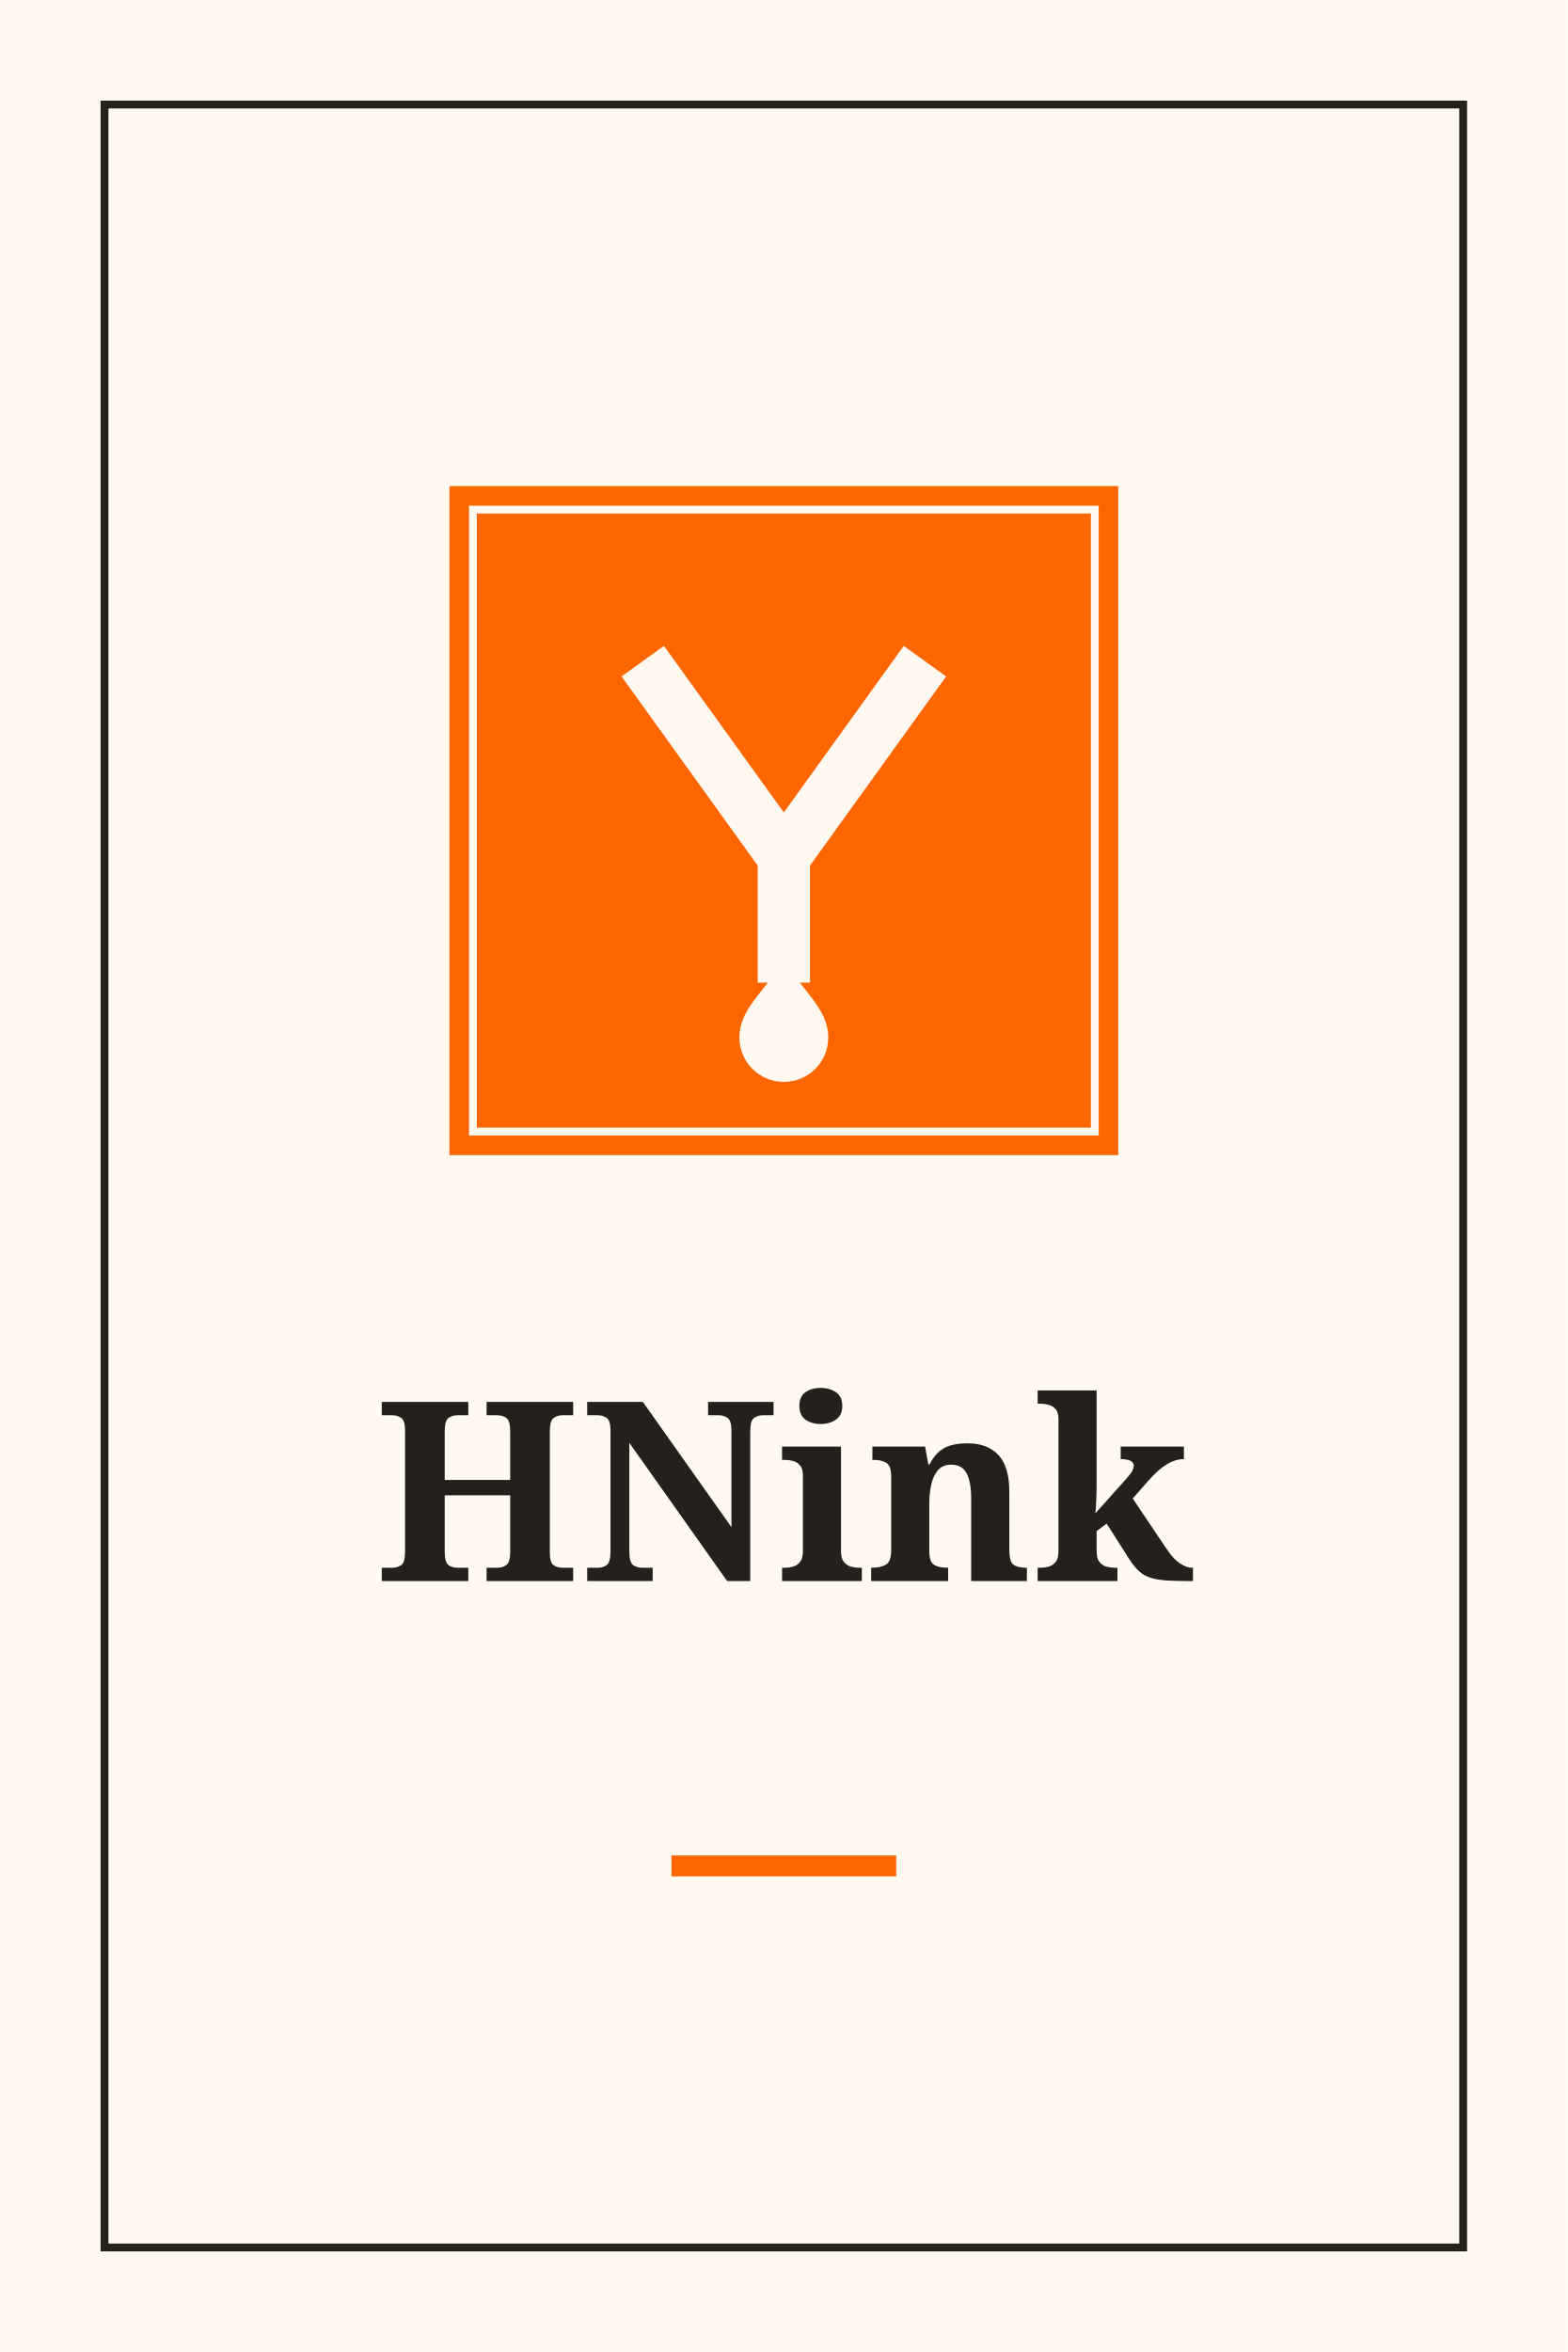
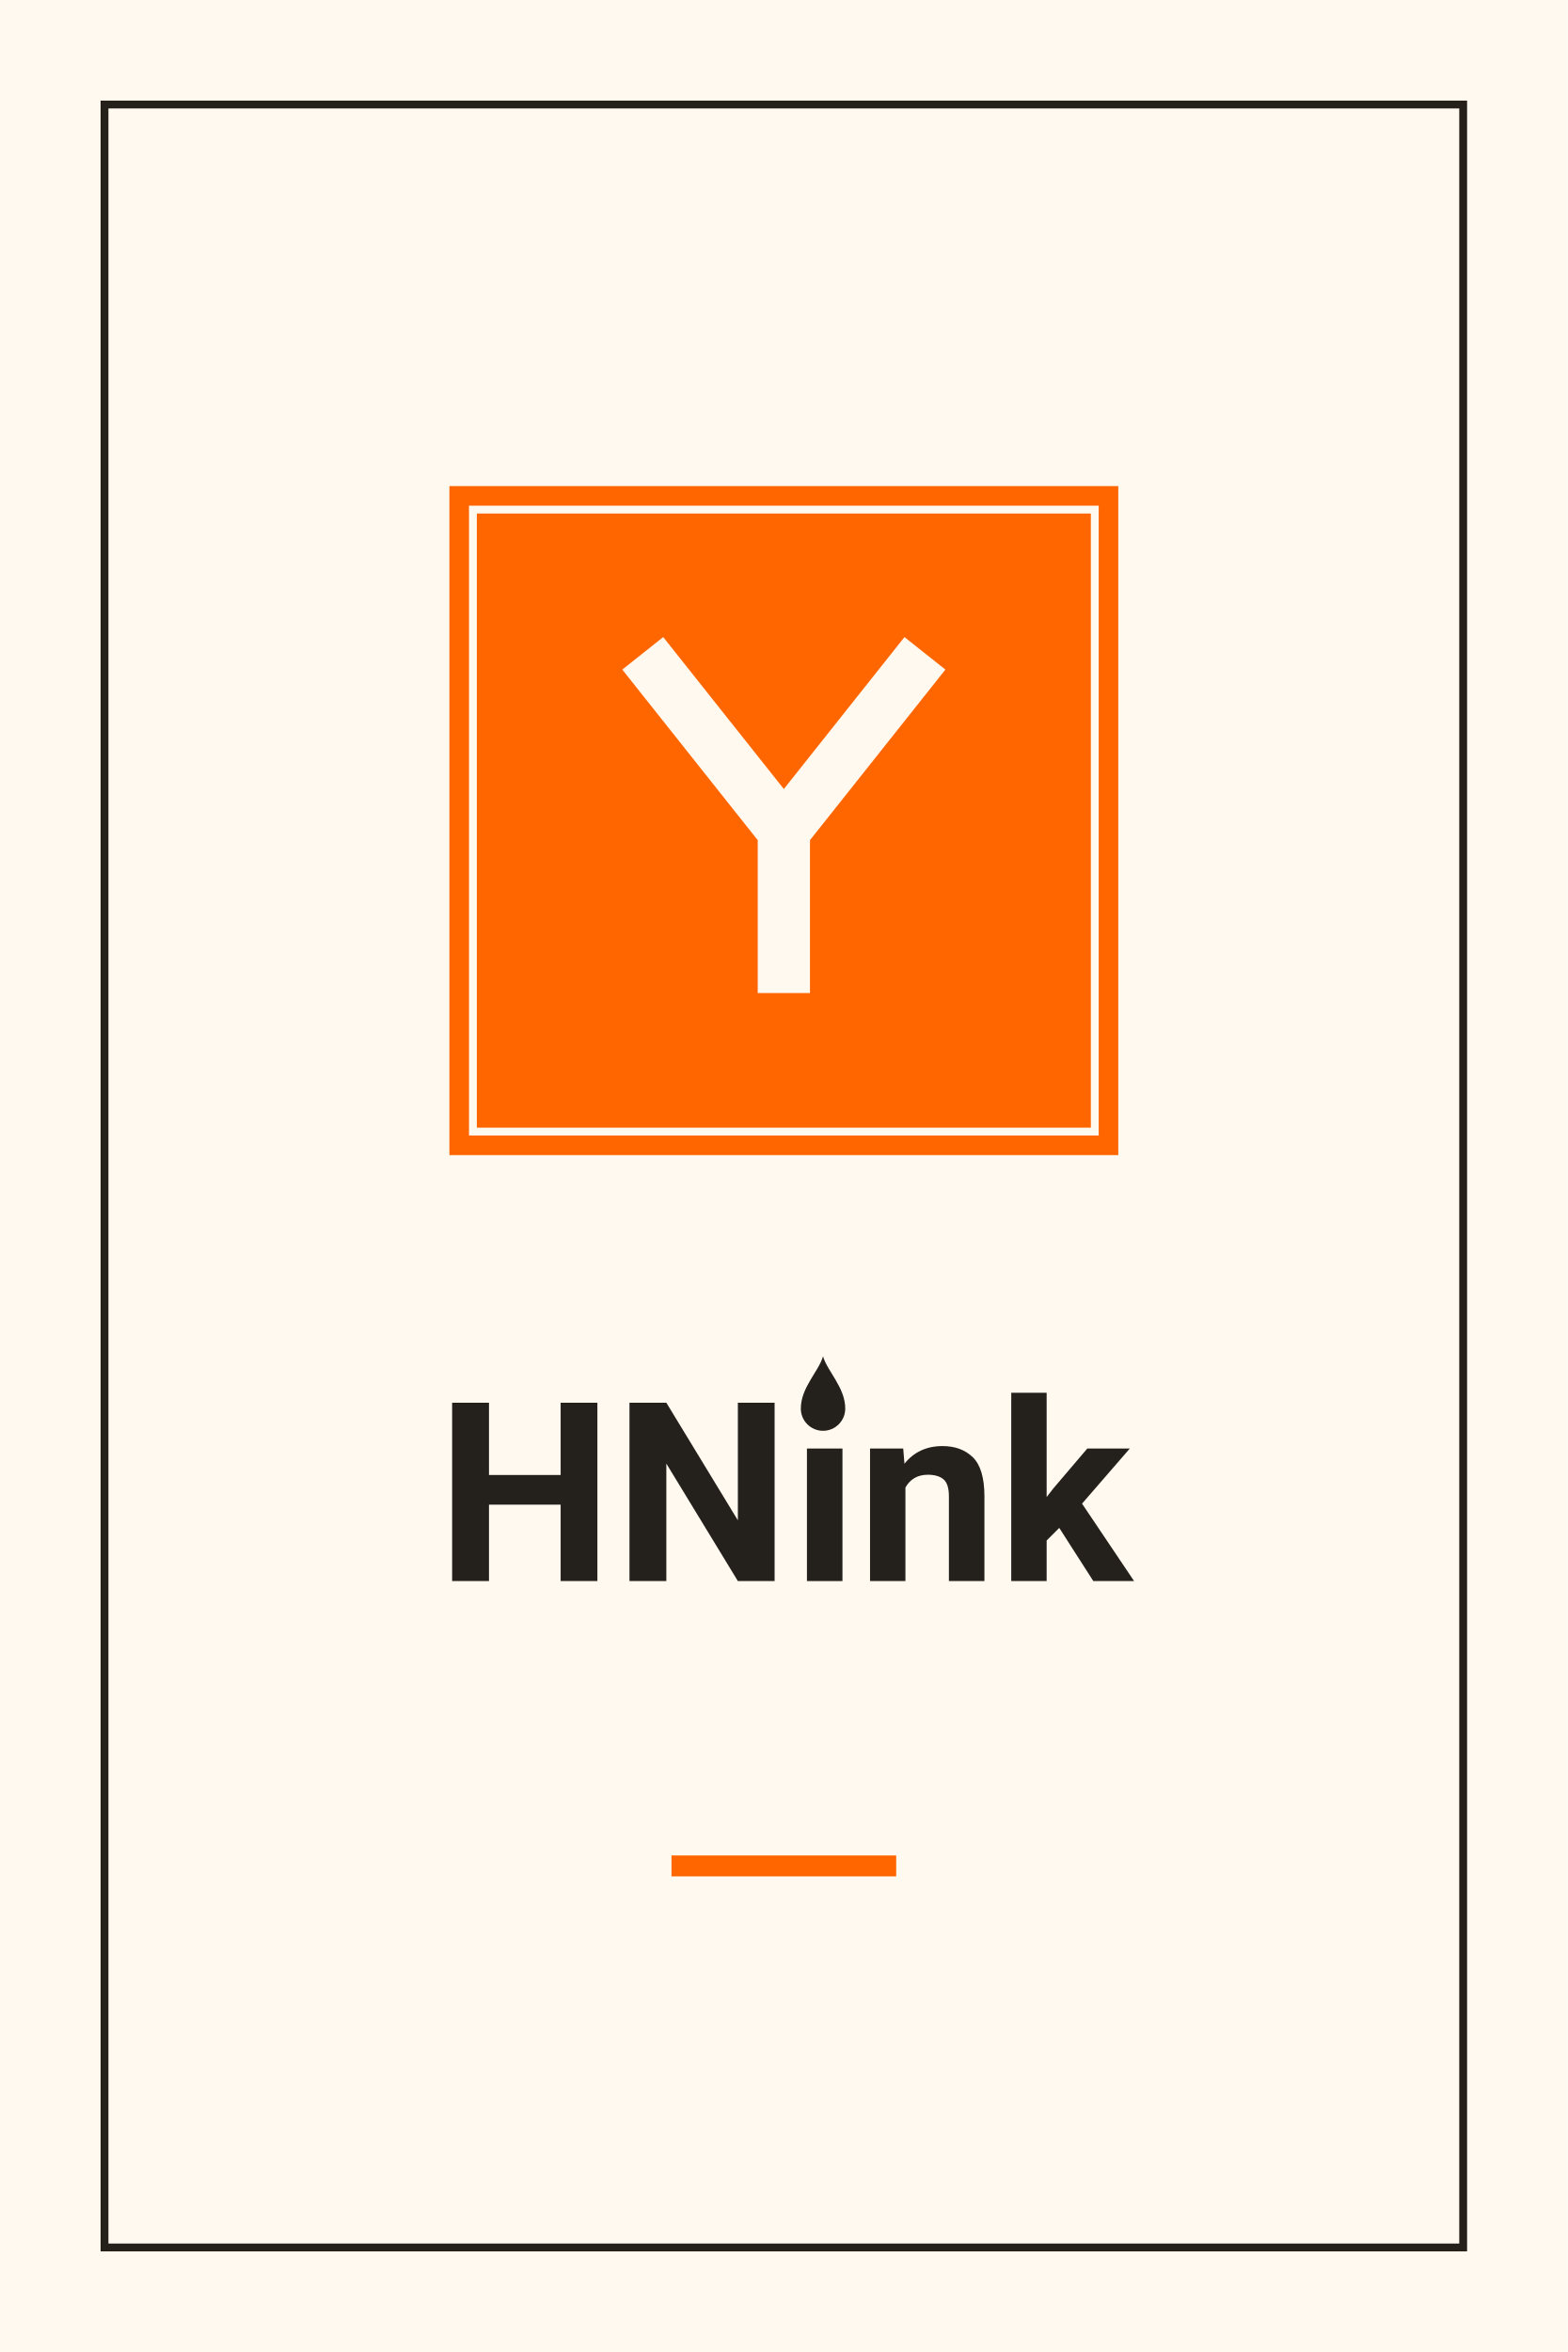
<svg xmlns="http://www.w3.org/2000/svg" width="600" height="900" viewBox="0 0 600 900">
  <rect width="600" height="900" fill="#fff9ef" />
  <rect x="40" y="40" width="520" height="820" fill="none" stroke="#26201b" stroke-width="3" />
  <rect x="172" y="186" width="256" height="256" fill="#f60" />
  <rect x="181" y="195" width="238" height="238" fill="none" stroke="#fff9ef" stroke-width="3" />
-   <path d="M246 253 300 328 354 253 M300 328V376" fill="none" stroke="#fff9ef" stroke-width="20" />
-   <path d="M300 362c1 14 17 21 17 35a17 17 0 0 1-34 0c0-14 16-21 17-35z" fill="#fff9ef" />
-   <text x="300" y="605" text-anchor="middle" font-family="Georgia, serif" font-weight="bold" font-size="96" fill="#24201c">HNink</text>
+   <path d="M246 250 300 318 354 250 M300 318V380" fill="none" stroke="#fff9ef" stroke-width="20" />
+   <g font-family="Roboto" font-weight="bold" font-size="96" fill="#24201c">
+     <text x="166.95" y="605">HN</text>
+     <text x="302.56" y="605">ı</text>
+     <text x="328.02" y="605">nk</text>
+   </g>
+   <path d="M315 519C316.6 524.7 323.5 530.9 323.5 539A8.5 8.5 0 0 1 306.5 539C306.5 530.9 313.4 524.7 315 519Z" fill="#24201c" />
  <path d="M257 714h86" stroke="#f60" stroke-width="8" />
</svg>
